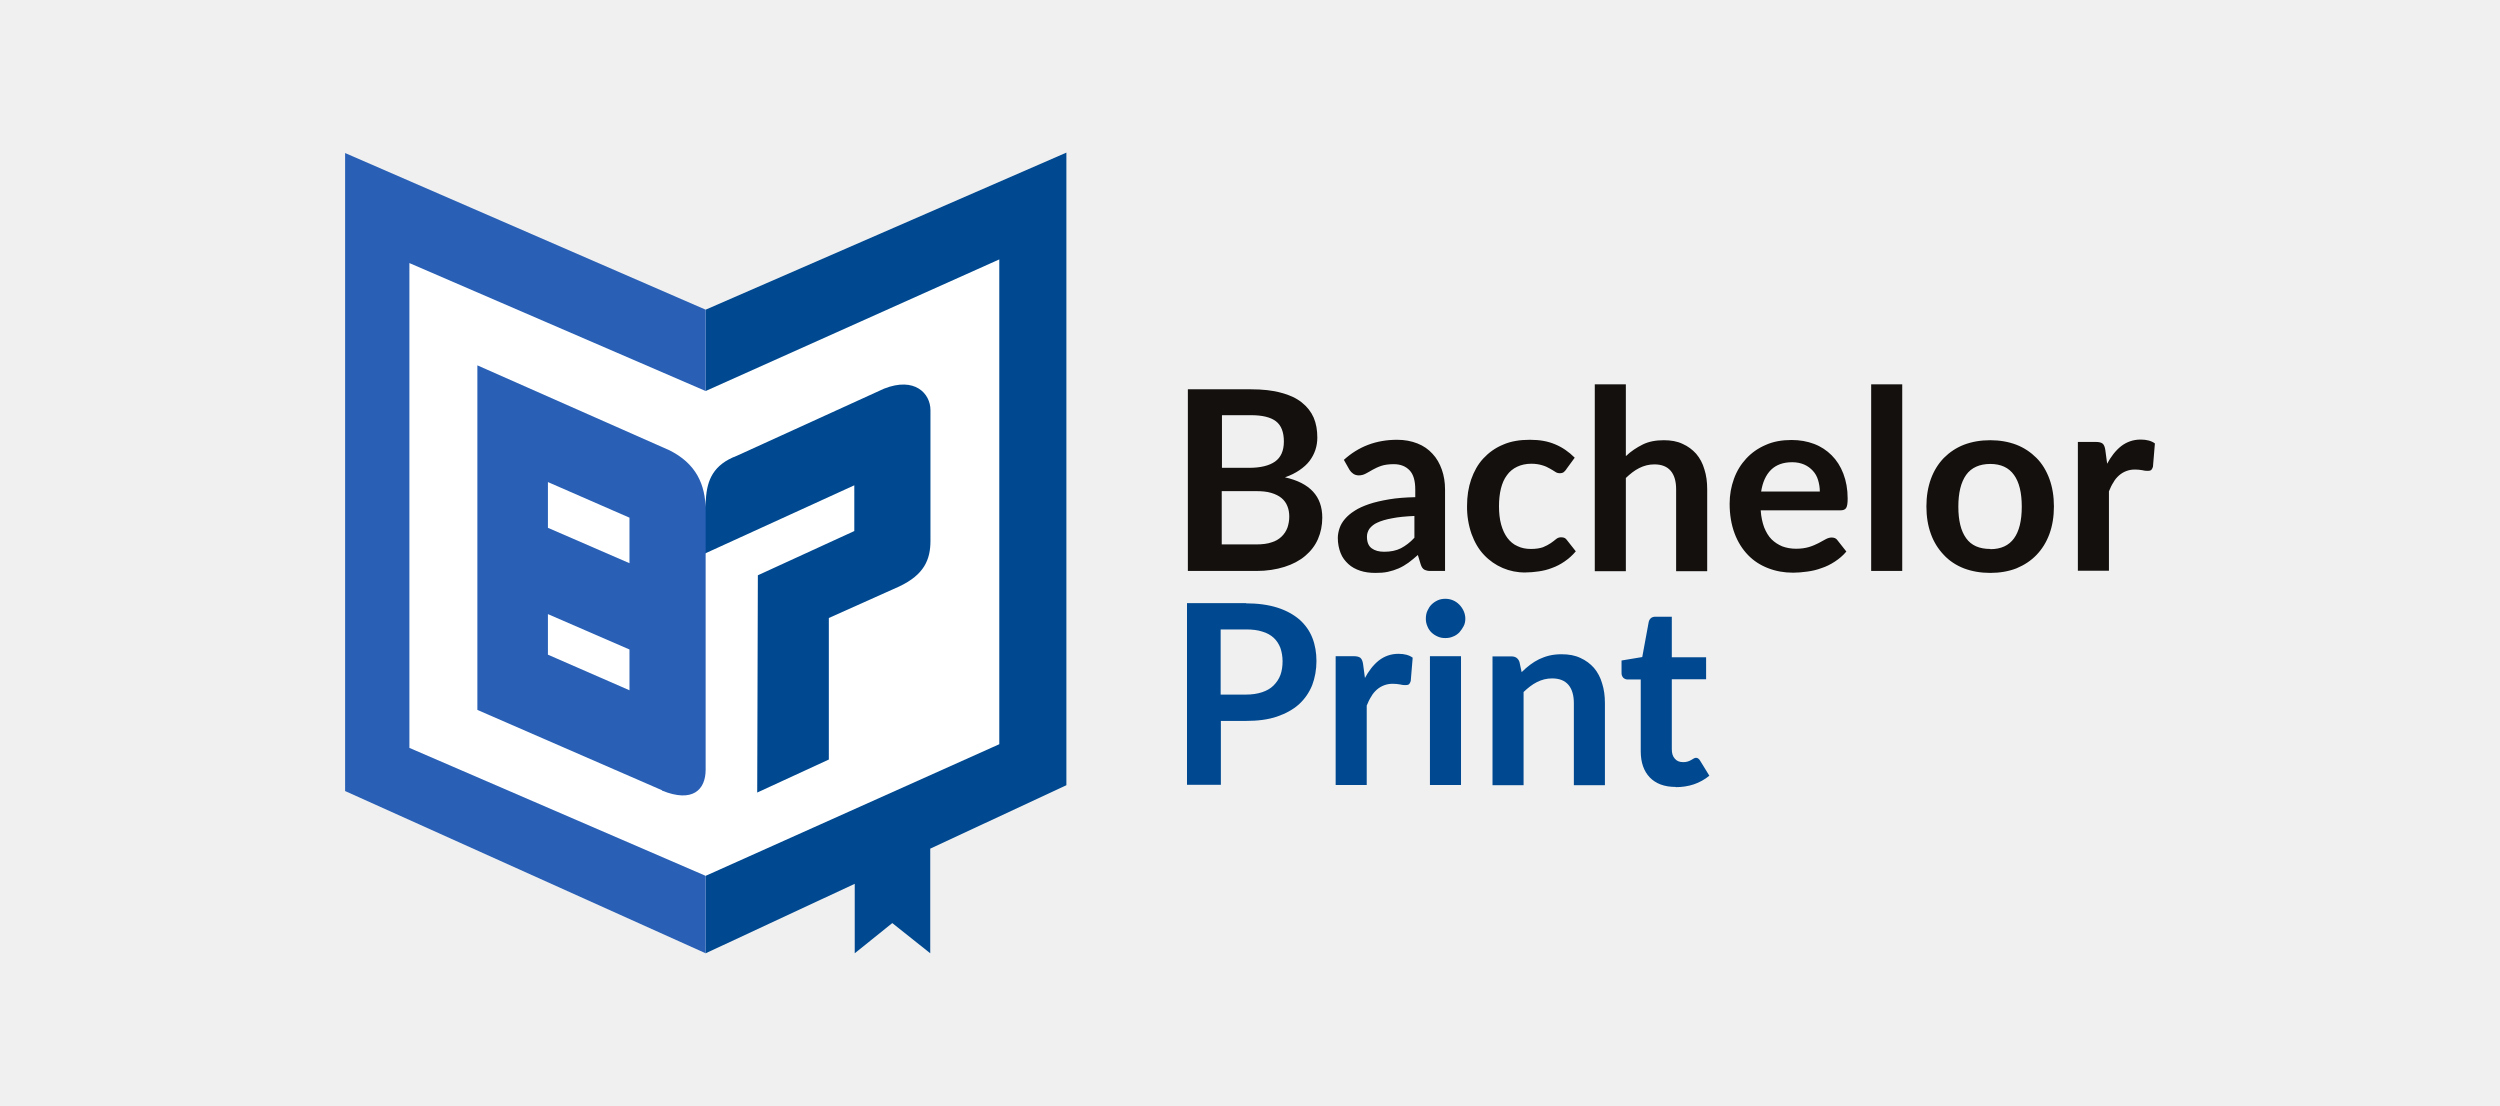
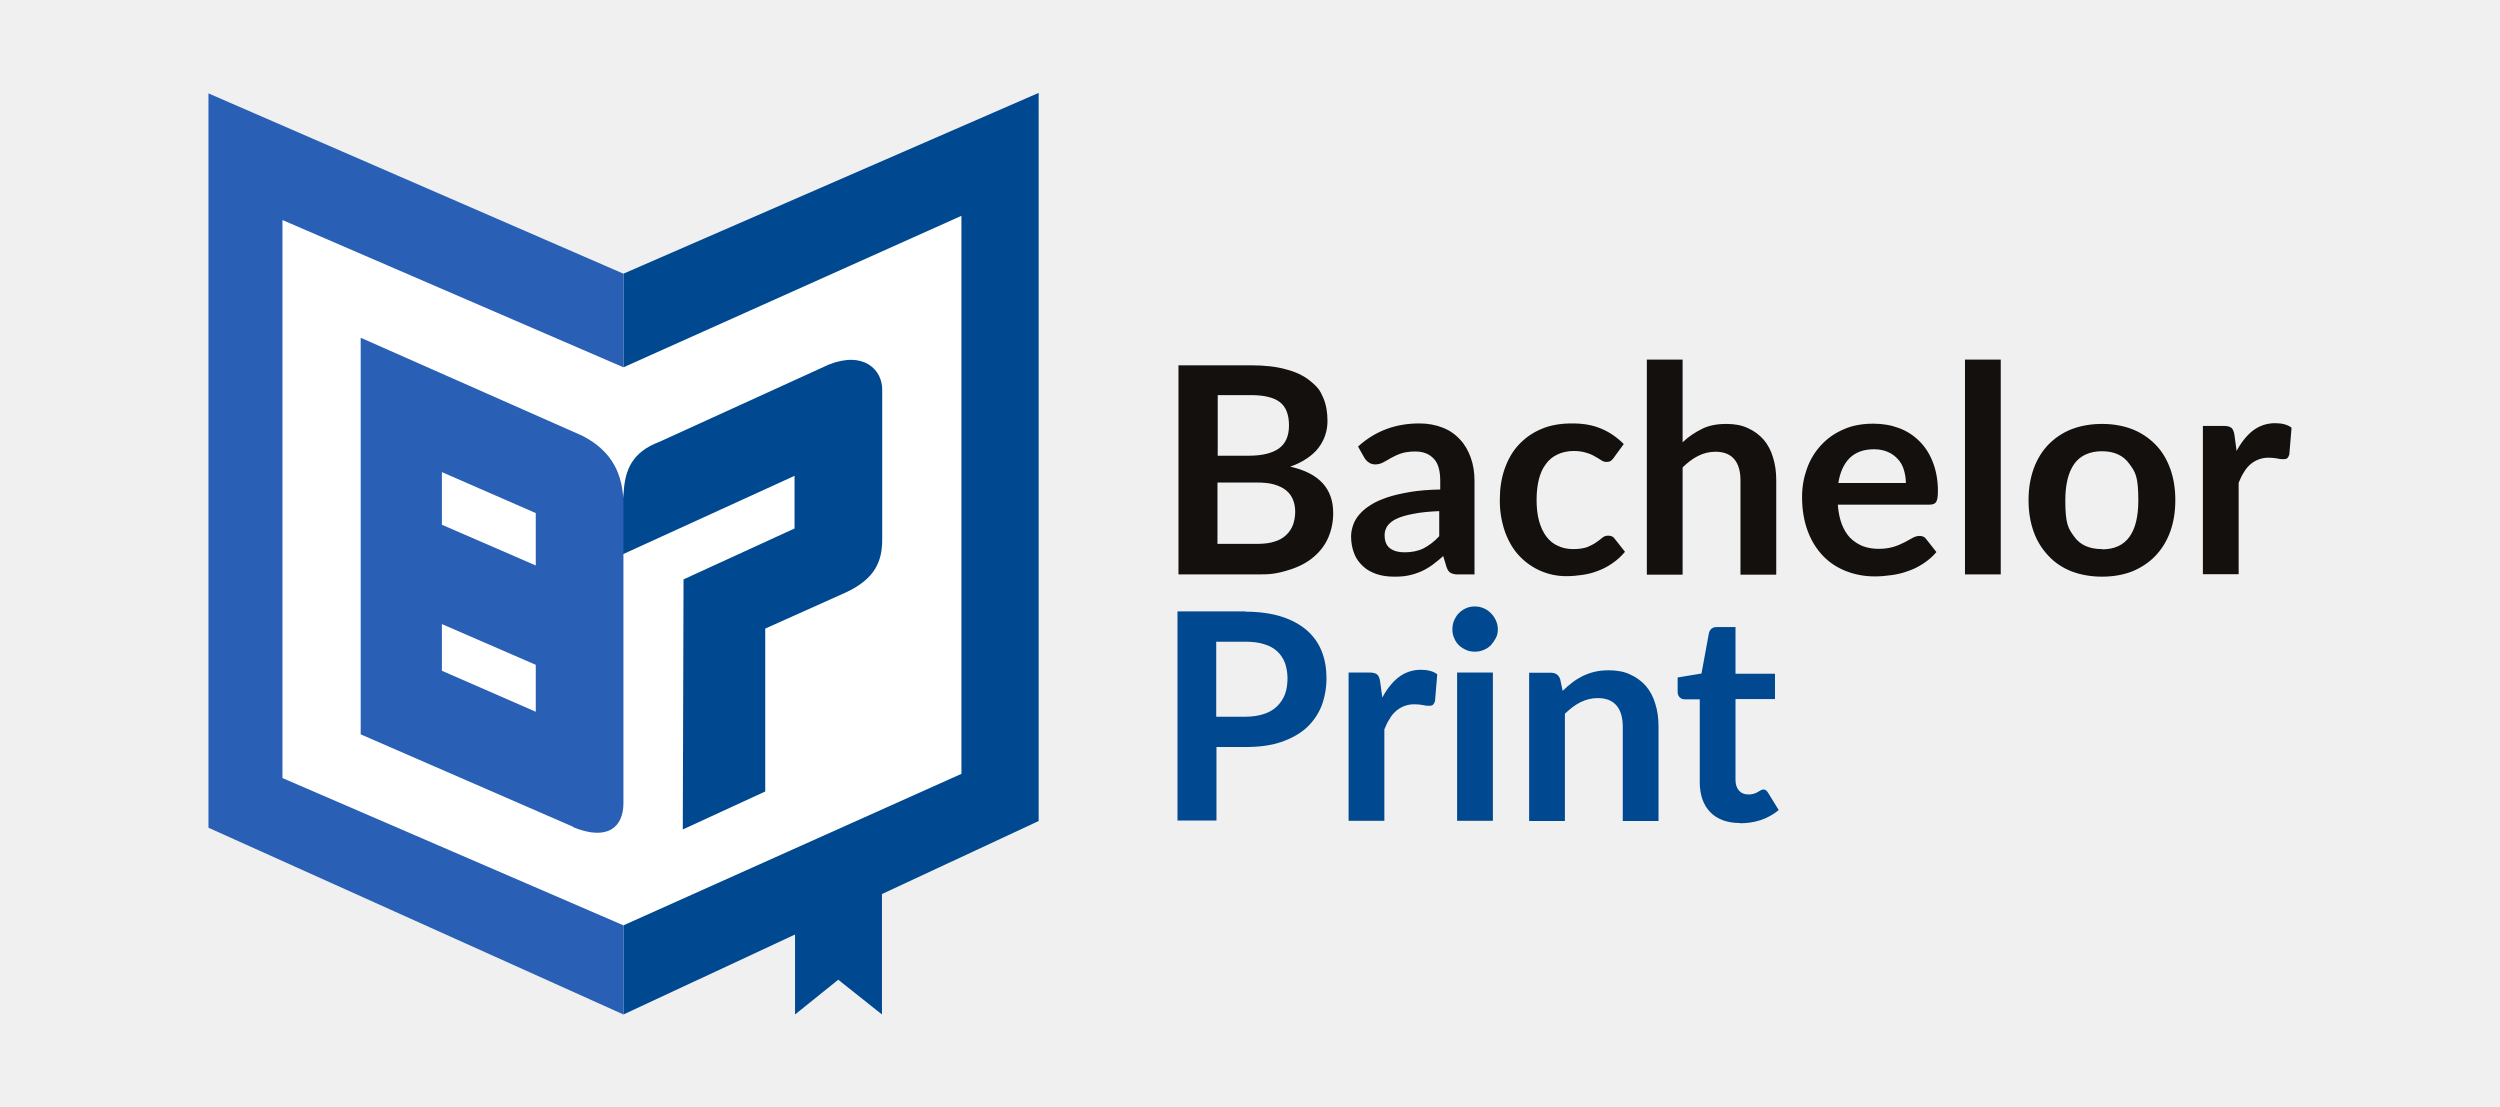
- <svg xmlns="http://www.w3.org/2000/svg" id="bp_logo" version="1.1" viewBox="0 0 115.87 51.257">
-   <defs id="defs1">
-     <style id="style1">.cls-2,.cls-4{fill:#004991;fill-rule:evenodd}.cls-4{fill:#2960b6}</style>
-   </defs>
-   <g id="g7" transform="translate(15.995 7.073)">
-     <path id="path1" d="M16.71 37.11V7.28L33.43 0v29.32l-6.31 2.94v4.85l-1.76-1.4-1.74 1.4v-3.22z" class="cls-2" />
-     <path id="path2" fill="#13100d" d="M41.97 10.97c.55 0 1.02.05 1.41.16.39.1.71.25.96.45s.43.43.55.7c.12.28.17.59.17.93 0 .2-.03.39-.09.57-.06.18-.15.35-.27.51-.12.16-.28.3-.47.43-.19.13-.41.24-.67.33 1.16.26 1.73.88 1.73 1.87 0 .36-.07.69-.2.99-.13.3-.33.56-.59.78-.26.22-.58.39-.96.51s-.82.19-1.3.19h-3.18v-8.42h2.9zm-1.33 1.21v2.43h1.25c.54 0 .94-.1 1.21-.29.27-.19.41-.5.41-.93 0-.43-.12-.75-.37-.94-.25-.19-.64-.28-1.16-.28h-1.33zm1.58 5.98c.29 0 .54-.03.73-.1a1.103 1.103 0 0 0 .73-.69c.05-.16.08-.32.08-.5s-.03-.35-.09-.49a.912.912 0 0 0-.27-.37c-.12-.1-.28-.18-.48-.24-.2-.06-.43-.08-.71-.08h-1.58v2.47h1.58zm4.06-3.91c.69-.63 1.51-.94 2.48-.94.35 0 .66.06.94.17.28.11.51.27.7.48.19.2.33.45.43.73.1.28.15.59.15.93v3.77h-.65a.63.63 0 0 1-.31-.06c-.07-.04-.13-.12-.17-.25l-.13-.43c-.15.14-.3.25-.44.36-.14.1-.29.19-.45.26-.16.07-.32.12-.5.16-.18.04-.37.05-.58.05-.25 0-.49-.03-.7-.1-.21-.07-.4-.17-.55-.31-.15-.14-.28-.3-.36-.51-.08-.2-.13-.44-.13-.7 0-.15.03-.3.08-.45.05-.15.13-.29.25-.43s.26-.26.45-.38c.18-.12.41-.22.67-.31.27-.09.58-.16.93-.22.35-.06.76-.09 1.21-.1v-.35c0-.4-.08-.7-.26-.89-.18-.19-.42-.29-.74-.29-.23 0-.43.03-.58.08-.15.05-.29.12-.4.18-.12.07-.22.13-.32.18a.66.66 0 0 1-.32.08c-.1 0-.19-.03-.26-.08a.581.581 0 0 1-.17-.18l-.26-.46zm3.29 2.59c-.42.02-.76.05-1.05.11-.28.05-.51.12-.68.2a.94.94 0 0 0-.37.29c-.07.11-.11.23-.11.36 0 .25.07.43.22.54.15.11.34.16.58.16.29 0 .55-.05.77-.16.21-.11.43-.27.63-.49v-1.01zm7.03-2.16c-.04.05-.08.1-.12.13-.04.03-.1.05-.18.05a.36.36 0 0 1-.22-.07c-.07-.04-.15-.1-.25-.15-.1-.06-.21-.11-.35-.15-.13-.04-.3-.07-.5-.07-.25 0-.47.05-.66.14-.19.09-.35.22-.47.39-.13.17-.22.38-.28.62-.06.24-.09.52-.09.82 0 .3.03.6.1.85s.17.46.29.62c.13.17.28.3.47.38.18.09.39.13.62.13.23 0 .41-.03.56-.08.14-.06.26-.12.36-.19.1-.07.18-.13.25-.19a.35.35 0 0 1 .24-.08c.12 0 .2.04.26.13l.41.52c-.16.19-.33.34-.52.47-.19.13-.38.23-.58.3-.2.08-.41.13-.62.16-.21.03-.42.05-.63.05a2.577 2.577 0 0 1-1.9-.81c-.25-.26-.44-.59-.58-.97a3.79 3.79 0 0 1-.21-1.31c0-.44.06-.84.19-1.22.13-.37.31-.7.56-.97.25-.27.55-.49.91-.64.36-.16.78-.23 1.25-.23s.84.07 1.17.21c.34.14.64.35.91.62l-.38.52zm2.77-.62c.23-.22.49-.39.77-.53s.61-.2.98-.2c.33 0 .62.05.87.17.25.11.46.27.63.46.17.2.3.44.38.72.09.28.13.58.13.92v3.8h-1.44v-3.8c0-.36-.08-.65-.25-.85-.17-.2-.42-.3-.76-.3-.25 0-.48.06-.7.17-.22.11-.42.27-.62.46v4.32h-1.44v-8.66h1.44v3.32zm6.24 2.52c.02.31.08.57.16.79.09.22.2.41.34.55.14.14.31.25.5.33.19.07.4.11.64.11s.43-.03.6-.08c.17-.05.32-.12.44-.18l.33-.18c.09-.05.19-.08.28-.08.12 0 .21.04.27.13l.41.52c-.16.19-.34.34-.54.47-.2.13-.4.23-.62.3-.21.08-.43.13-.66.16-.22.03-.44.05-.65.05-.42 0-.8-.07-1.16-.21-.36-.14-.67-.34-.93-.61-.26-.27-.47-.6-.62-1-.15-.4-.23-.86-.23-1.38 0-.41.07-.79.2-1.15.13-.36.32-.67.57-.94.25-.27.55-.48.9-.63.35-.16.76-.23 1.2-.23.38 0 .72.06 1.04.18.32.12.59.3.82.53.23.23.41.51.54.85.13.34.2.72.2 1.15 0 .22-.02.36-.07.44-.05.08-.14.11-.27.11h-3.7zm2.74-.87c0-.19-.03-.36-.08-.53-.05-.17-.13-.31-.24-.43-.11-.12-.24-.22-.4-.29-.16-.07-.35-.11-.56-.11-.42 0-.74.12-.98.35-.24.24-.39.57-.46 1.01h2.71zm3.82-4.97v8.65h-1.44v-8.65zm4.08 2.59c.44 0 .84.07 1.21.21.36.14.67.35.93.61s.46.59.6.97c.14.38.21.81.21 1.28s-.07.9-.21 1.28c-.14.38-.34.7-.6.97-.26.27-.57.47-.93.62-.36.14-.77.21-1.21.21-.44 0-.85-.07-1.22-.21-.36-.14-.68-.35-.93-.62a2.74 2.74 0 0 1-.6-.97c-.14-.38-.21-.81-.21-1.28s.07-.89.21-1.28c.14-.38.34-.7.6-.97.26-.26.57-.47.93-.61.37-.14.77-.21 1.22-.21zm0 5.05c.5 0 .86-.17 1.1-.5.24-.33.36-.82.36-1.47s-.12-1.14-.36-1.47c-.24-.34-.61-.51-1.1-.51-.49 0-.88.17-1.12.51-.24.34-.36.83-.36 1.47s.12 1.13.36 1.46c.24.34.62.5 1.12.5zm5.4-3.93c.19-.36.41-.64.66-.84.26-.2.56-.31.91-.31.28 0 .5.06.66.18l-.09 1.08c-.02.07-.05.12-.08.15-.04.03-.09.04-.15.04s-.14 0-.26-.03c-.11-.02-.23-.03-.33-.03a1.088 1.088 0 0 0-.75.27c-.1.09-.19.19-.26.32-.08.12-.15.27-.21.42v3.68h-1.44v-5.97h.84c.15 0 .25.03.31.08s.1.15.12.28l.09.67z" />
-     <path id="path3" d="M16.71 37.11 0 29.59V.02l16.71 7.26z" class="cls-4" />
-     <path id="path4" fill="#fff" fill-rule="evenodd" d="M16.71 33.52 2.98 27.59V5.12l13.73 5.93zm0 0V11.05l13.61-6.1v22.47z" />
-     <path id="path5" fill="#004991" d="M41.75 20.89c.56 0 1.05.07 1.46.2.41.13.75.32 1.02.55.27.24.47.52.6.85.13.33.19.69.19 1.08 0 .39-.07.78-.2 1.12-.14.34-.34.63-.61.88-.27.24-.61.43-1.02.57-.41.14-.89.2-1.43.2h-1.17v2.96h-1.57v-8.42h2.74zm0 4.23c.29 0 .54-.04.75-.11.21-.07.39-.17.53-.31.14-.14.25-.3.32-.49s.1-.41.1-.64c0-.22-.04-.43-.1-.61-.07-.18-.17-.34-.31-.47-.14-.13-.32-.23-.53-.29-.21-.07-.46-.1-.76-.1h-1.17v3.02zm5.5-.74c.19-.36.41-.64.66-.84.26-.2.56-.31.91-.31.28 0 .5.06.66.18l-.09 1.08c-.02.07-.05.12-.08.15-.04.03-.09.04-.15.04s-.14 0-.26-.03c-.11-.02-.23-.03-.33-.03a1.088 1.088 0 0 0-.75.27c-.1.09-.19.19-.26.32-.08.12-.15.27-.21.42v3.68h-1.44v-5.97h.84c.15 0 .25.03.31.08s.1.15.12.28l.09.67zm4.67-2.78c0 .12-.02.24-.08.35-.06.11-.12.2-.2.29-.08.08-.18.15-.29.19-.11.05-.23.07-.36.07-.13 0-.24-.02-.35-.07a.972.972 0 0 1-.29-.19.812.812 0 0 1-.19-.29.842.842 0 0 1-.07-.35c0-.12.02-.25.07-.36.05-.11.11-.21.19-.29.08-.08.18-.15.29-.2.11-.05.23-.07.35-.07a.889.889 0 0 1 .65.27c.08.08.15.18.2.29.05.11.08.23.08.36zm-.2 1.74v5.97h-1.44v-5.97zm2.82.73c.12-.12.25-.23.38-.33s.28-.19.42-.26c.15-.07.31-.13.48-.17.17-.04.36-.06.56-.06.33 0 .62.05.87.17.25.11.46.27.63.46.17.2.3.44.38.72.09.28.13.58.13.92v3.8h-1.44v-3.8c0-.36-.08-.65-.25-.85-.17-.2-.42-.3-.76-.3-.25 0-.48.06-.7.17-.22.11-.42.27-.62.46v4.32h-1.44v-5.97h.88c.19 0 .31.09.37.26l.1.47zm7.13 5.33c-.52 0-.92-.15-1.2-.44-.28-.29-.42-.7-.42-1.21v-3.33h-.61c-.08 0-.14-.03-.2-.08a.32.32 0 0 1-.08-.23v-.57l.96-.16.3-1.63c.02-.08.06-.14.11-.18.05-.04.12-.06.21-.06h.75v1.88h1.59v1.02h-1.59v3.24c0 .19.04.33.14.44.09.11.22.16.38.16a.687.687 0 0 0 .38-.1c.04-.02.08-.05.12-.07.03-.02.07-.03.1-.03.04 0 .08.01.1.03a.3.3 0 0 1 .09.1l.43.7a2.3 2.3 0 0 1-.72.4c-.27.09-.55.13-.84.13z" />
-     <path id="path6" d="m19.1 29.65.03-10.06 4.47-2.05v-2.12l-6.94 3.17c-.99 1.19-.32 1.37.06-2.5.05-.92.35-1.63 1.44-2.04l6.82-3.11c1.42-.56 2.15.22 2.15 1v6.05c0 .86-.28 1.57-1.45 2.12l-3.26 1.46v6.56l-3.32 1.53z" class="cls-2" />
-     <path id="path7" d="m14.68 29.55-8.55-3.72V9.86l8.91 3.94c1.21.61 1.67 1.56 1.67 2.79V28.6c0 .95-.62 1.54-2.02.97zm-1.5-4.64v-1.88L9.4 21.39v1.88l3.78 1.65zm0-5.88v-2.11L9.4 15.27v2.12z" class="cls-4" />
+ <svg xmlns="http://www.w3.org/2000/svg" width="250" height="110.7" viewBox="0 0 300 132.84">
+   <g transform="translate(-22.652 -9.932)scale(2.9801)">
+     <defs id="defs1">
+       <style id="style1">.cls-2,.cls-4{fill:#004991;fill-rule:evenodd}.cls-4{fill:#2960b6}</style>
+     </defs>
+     <g id="g7" transform="translate(15.995 7.073)">
+       <path id="path1" d="M16.71 37.11V7.28L33.43 0v29.32l-6.31 2.94v4.85l-1.76-1.4-1.74 1.4v-3.22z" class="cls-2" />
+       <path id="path2" fill="#13100d" d="M41.97 10.97c.55 0 1.02.05 1.41.16q.585.15.96.45c.375.3.43.43.55.7.12.28.17.59.17.93q0 .3-.09.57t-.27.51c-.12.16-.28.3-.47.43s-.41.24-.67.33c1.16.26 1.73.88 1.73 1.87 0 .36-.07.69-.2.99s-.33.56-.59.78q-.39.33-.96.51c-.57.18-.82.19-1.3.19h-3.18v-8.42h2.9zm-1.33 1.21v2.43h1.25c.54 0 .94-.1 1.21-.29s.41-.5.41-.93-.12-.75-.37-.94-.64-.28-1.16-.28h-1.33zm1.58 5.98c.29 0 .54-.03.73-.1a1.1 1.1 0 0 0 .73-.69c.05-.16.08-.32.08-.5s-.03-.35-.09-.49a.9.9 0 0 0-.27-.37q-.18-.15-.48-.24c-.2-.06-.43-.08-.71-.08h-1.58v2.47h1.58zm4.06-3.91c.69-.63 1.51-.94 2.48-.94.35 0 .66.06.94.17s.51.27.7.48c.19.2.33.45.43.73q.15.42.15.93v3.77h-.65a.63.63 0 0 1-.31-.06c-.07-.04-.13-.12-.17-.25l-.13-.43c-.15.14-.3.25-.44.36-.14.1-.29.19-.45.26s-.32.12-.5.16-.37.05-.58.05c-.25 0-.49-.03-.7-.1s-.4-.17-.55-.31-.28-.3-.36-.51c-.08-.2-.13-.44-.13-.7 0-.15.03-.3.08-.45s.13-.29.25-.43.26-.26.45-.38c.18-.12.41-.22.67-.31.27-.09.58-.16.93-.22s.76-.09 1.21-.1v-.35c0-.4-.08-.7-.26-.89s-.42-.29-.74-.29c-.23 0-.43.03-.58.08s-.29.12-.4.18c-.12.07-.22.13-.32.18a.66.66 0 0 1-.32.08c-.1 0-.19-.03-.26-.08a.6.6 0 0 1-.17-.18l-.26-.46zm3.29 2.59c-.42.02-.76.05-1.05.11-.28.05-.51.12-.68.2a.94.94 0 0 0-.37.29c-.07.11-.11.23-.11.36 0 .25.07.43.22.54s.34.16.58.16c.29 0 .55-.05.77-.16.21-.11.43-.27.63-.49v-1.01zm7.03-2.16c-.04.05-.08.1-.12.13s-.1.05-.18.05a.36.36 0 0 1-.22-.07c-.07-.04-.15-.1-.25-.15-.1-.06-.21-.11-.35-.15-.13-.04-.3-.07-.5-.07-.25 0-.47.05-.66.14s-.35.22-.47.39c-.13.17-.22.38-.28.62s-.09.52-.09.82.03.6.1.85.17.46.29.62c.13.17.28.3.47.38.18.09.39.13.62.13s.41-.03.56-.08c.14-.06.26-.12.36-.19s.18-.13.25-.19a.35.35 0 0 1 .24-.08c.12 0 .2.04.26.13l.41.52c-.16.19-.33.34-.52.47s-.38.23-.58.3c-.2.08-.41.13-.62.16s-.42.05-.63.05a2.58 2.58 0 0 1-1.9-.81c-.25-.26-.44-.59-.58-.97a3.8 3.8 0 0 1-.21-1.31c0-.44.06-.84.19-1.22.13-.37.31-.7.56-.97s.55-.49.91-.64c.36-.16.78-.23 1.25-.23s.84.07 1.17.21c.34.14.64.35.91.62l-.38.52zm2.77-.62c.23-.22.49-.39.77-.53s.61-.2.98-.2c.33 0 .62.05.87.17.25.11.46.27.63.46.17.2.3.44.38.72.09.28.13.58.13.92v3.8h-1.44v-3.8c0-.36-.08-.65-.25-.85s-.42-.3-.76-.3c-.25 0-.48.06-.7.17s-.42.27-.62.46v4.32h-1.44v-8.66h1.44v3.32zm6.24 2.52c.02.31.08.57.16.79.09.22.2.41.34.55s.31.25.5.33c.19.07.4.11.64.11s.43-.03.6-.08.32-.12.44-.18l.33-.18c.09-.05.19-.08.28-.08.12 0 .21.04.27.13l.41.52c-.16.19-.34.34-.54.47s-.4.23-.62.3c-.21.08-.43.13-.66.16-.22.03-.44.05-.65.05-.42 0-.8-.07-1.16-.21s-.67-.34-.93-.61-.47-.6-.62-1-.23-.86-.23-1.38c0-.41.07-.79.2-1.15s.32-.67.57-.94q.375-.405.9-.63c.35-.16.76-.23 1.2-.23.38 0 .72.06 1.04.18s.59.3.82.53.41.51.54.85.2.72.2 1.15c0 .22-.02.36-.07.44s-.14.11-.27.11h-3.7zm2.74-.87c0-.19-.03-.36-.08-.53s-.13-.31-.24-.43-.24-.22-.4-.29-.35-.11-.56-.11c-.42 0-.74.12-.98.35-.24.24-.39.57-.46 1.01h2.71zm3.82-4.97v8.65h-1.44v-8.65zm4.08 2.59c.44 0 .84.07 1.21.21.36.14.67.35.93.61s.46.59.6.97.21.81.21 1.28-.07.9-.21 1.28-.34.7-.6.97-.57.47-.93.62c-.36.14-.77.21-1.21.21s-.85-.07-1.22-.21c-.36-.14-.68-.35-.93-.62a2.7 2.7 0 0 1-.6-.97c-.14-.38-.21-.81-.21-1.28s.07-.89.21-1.28c.14-.38.34-.7.6-.97.26-.26.57-.47.93-.61.37-.14.77-.21 1.22-.21m0 5.05c.5 0 .86-.17 1.1-.5q.36-.495.36-1.47c0-.975-.12-1.14-.36-1.47-.24-.34-.61-.51-1.1-.51s-.88.17-1.12.51q-.36.51-.36 1.47c0 .96.12 1.13.36 1.46.24.34.62.5 1.12.5zm5.4-3.93q.285-.54.66-.84c.26-.2.56-.31.91-.31q.42 0 .66.18l-.09 1.08c-.02.07-.05.12-.08.15-.04.03-.09.04-.15.04s-.14 0-.26-.03c-.11-.02-.23-.03-.33-.03a1.1 1.1 0 0 0-.75.27c-.1.09-.19.19-.26.32-.08.12-.15.27-.21.42v3.68h-1.44v-5.97h.84c.15 0 .25.03.31.08s.1.15.12.28l.09.67z" />
+       <path id="path3" d="M16.71 37.11 0 29.59V.02l16.71 7.26z" class="cls-4" />
+       <path id="path4" fill="#fff" fill-rule="evenodd" d="M16.71 33.52 2.98 27.59V5.12l13.73 5.93zm0 0V11.05l13.61-6.1v22.47z" />
+       <path id="path5" fill="#004991" d="M41.75 20.89c.56 0 1.05.07 1.46.2s.75.32 1.02.55c.27.24.47.52.6.85s.19.69.19 1.08-.07.78-.2 1.12c-.14.34-.34.63-.61.88q-.405.36-1.02.57c-.41.14-.89.2-1.43.2h-1.17v2.96h-1.57v-8.42h2.74zm0 4.23c.29 0 .54-.04.75-.11s.39-.17.53-.31.25-.3.32-.49.1-.41.1-.64c0-.22-.04-.43-.1-.61-.07-.18-.17-.34-.31-.47s-.32-.23-.53-.29c-.21-.07-.46-.1-.76-.1h-1.17v3.02zm5.5-.74q.285-.54.66-.84c.26-.2.56-.31.91-.31q.42 0 .66.18l-.09 1.08c-.02.07-.05.12-.08.15-.04.03-.09.04-.15.04s-.14 0-.26-.03c-.11-.02-.23-.03-.33-.03a1.1 1.1 0 0 0-.75.27c-.1.09-.19.19-.26.32-.08.12-.15.27-.21.42v3.68h-1.44v-5.97h.84c.15 0 .25.03.31.08s.1.15.12.28l.09.67zm4.67-2.78c0 .12-.02.24-.08.35s-.12.2-.2.29c-.08.08-.18.15-.29.19-.11.05-.23.07-.36.07s-.24-.02-.35-.07a1 1 0 0 1-.29-.19.8.8 0 0 1-.19-.29.8.8 0 0 1-.07-.35c0-.12.02-.25.07-.36s.11-.21.19-.29.18-.15.29-.2.23-.07.35-.07a.9.9 0 0 1 .65.27c.08.08.15.18.2.29s.08.23.08.36m-.2 1.74v5.97h-1.44v-5.97zm2.82.73c.12-.12.25-.23.38-.33s.28-.19.42-.26c.15-.07.31-.13.48-.17s.36-.06.56-.06c.33 0 .62.05.87.17.25.11.46.27.63.46.17.2.3.44.38.72.09.28.13.58.13.92v3.8h-1.44v-3.8c0-.36-.08-.65-.25-.85s-.42-.3-.76-.3c-.25 0-.48.06-.7.17s-.42.27-.62.46v4.32h-1.44v-5.97h.88c.19 0 .31.09.37.26l.1.47zm7.13 5.33c-.52 0-.92-.15-1.2-.44s-.42-.7-.42-1.21v-3.33h-.61c-.08 0-.14-.03-.2-.08a.32.32 0 0 1-.08-.23v-.57l.96-.16.3-1.63c.02-.08.06-.14.11-.18q.075-.06.21-.06h.75v1.88h1.59v1.02h-1.59v3.24c0 .19.04.33.14.44.09.11.22.16.38.16a.7.7 0 0 0 .38-.1c.04-.02.08-.05.12-.07.03-.02.07-.03.1-.03.04 0 .08.01.1.03a.3.3 0 0 1 .09.1l.43.7a2.3 2.3 0 0 1-.72.4c-.27.09-.55.13-.84.13z" />
+       <path id="path6" d="m19.1 29.65.03-10.06 4.47-2.05v-2.12l-6.94 3.17c-.99 1.19-.32 1.37.06-2.5.05-.92.35-1.63 1.44-2.04l6.82-3.11c1.42-.56 2.15.22 2.15 1v6.05c0 .86-.28 1.57-1.45 2.12l-3.26 1.46v6.56l-3.32 1.53z" class="cls-2" />
+       <path id="path7" d="m14.68 29.55-8.55-3.72V9.86l8.91 3.94c1.21.61 1.67 1.56 1.67 2.79V28.6c0 .95-.62 1.54-2.02.97zm-1.5-4.64v-1.88L9.4 21.39v1.88l3.78 1.65zm0-5.88v-2.11L9.4 15.27v2.12z" class="cls-4" />
+     </g>
  </g>
</svg>
